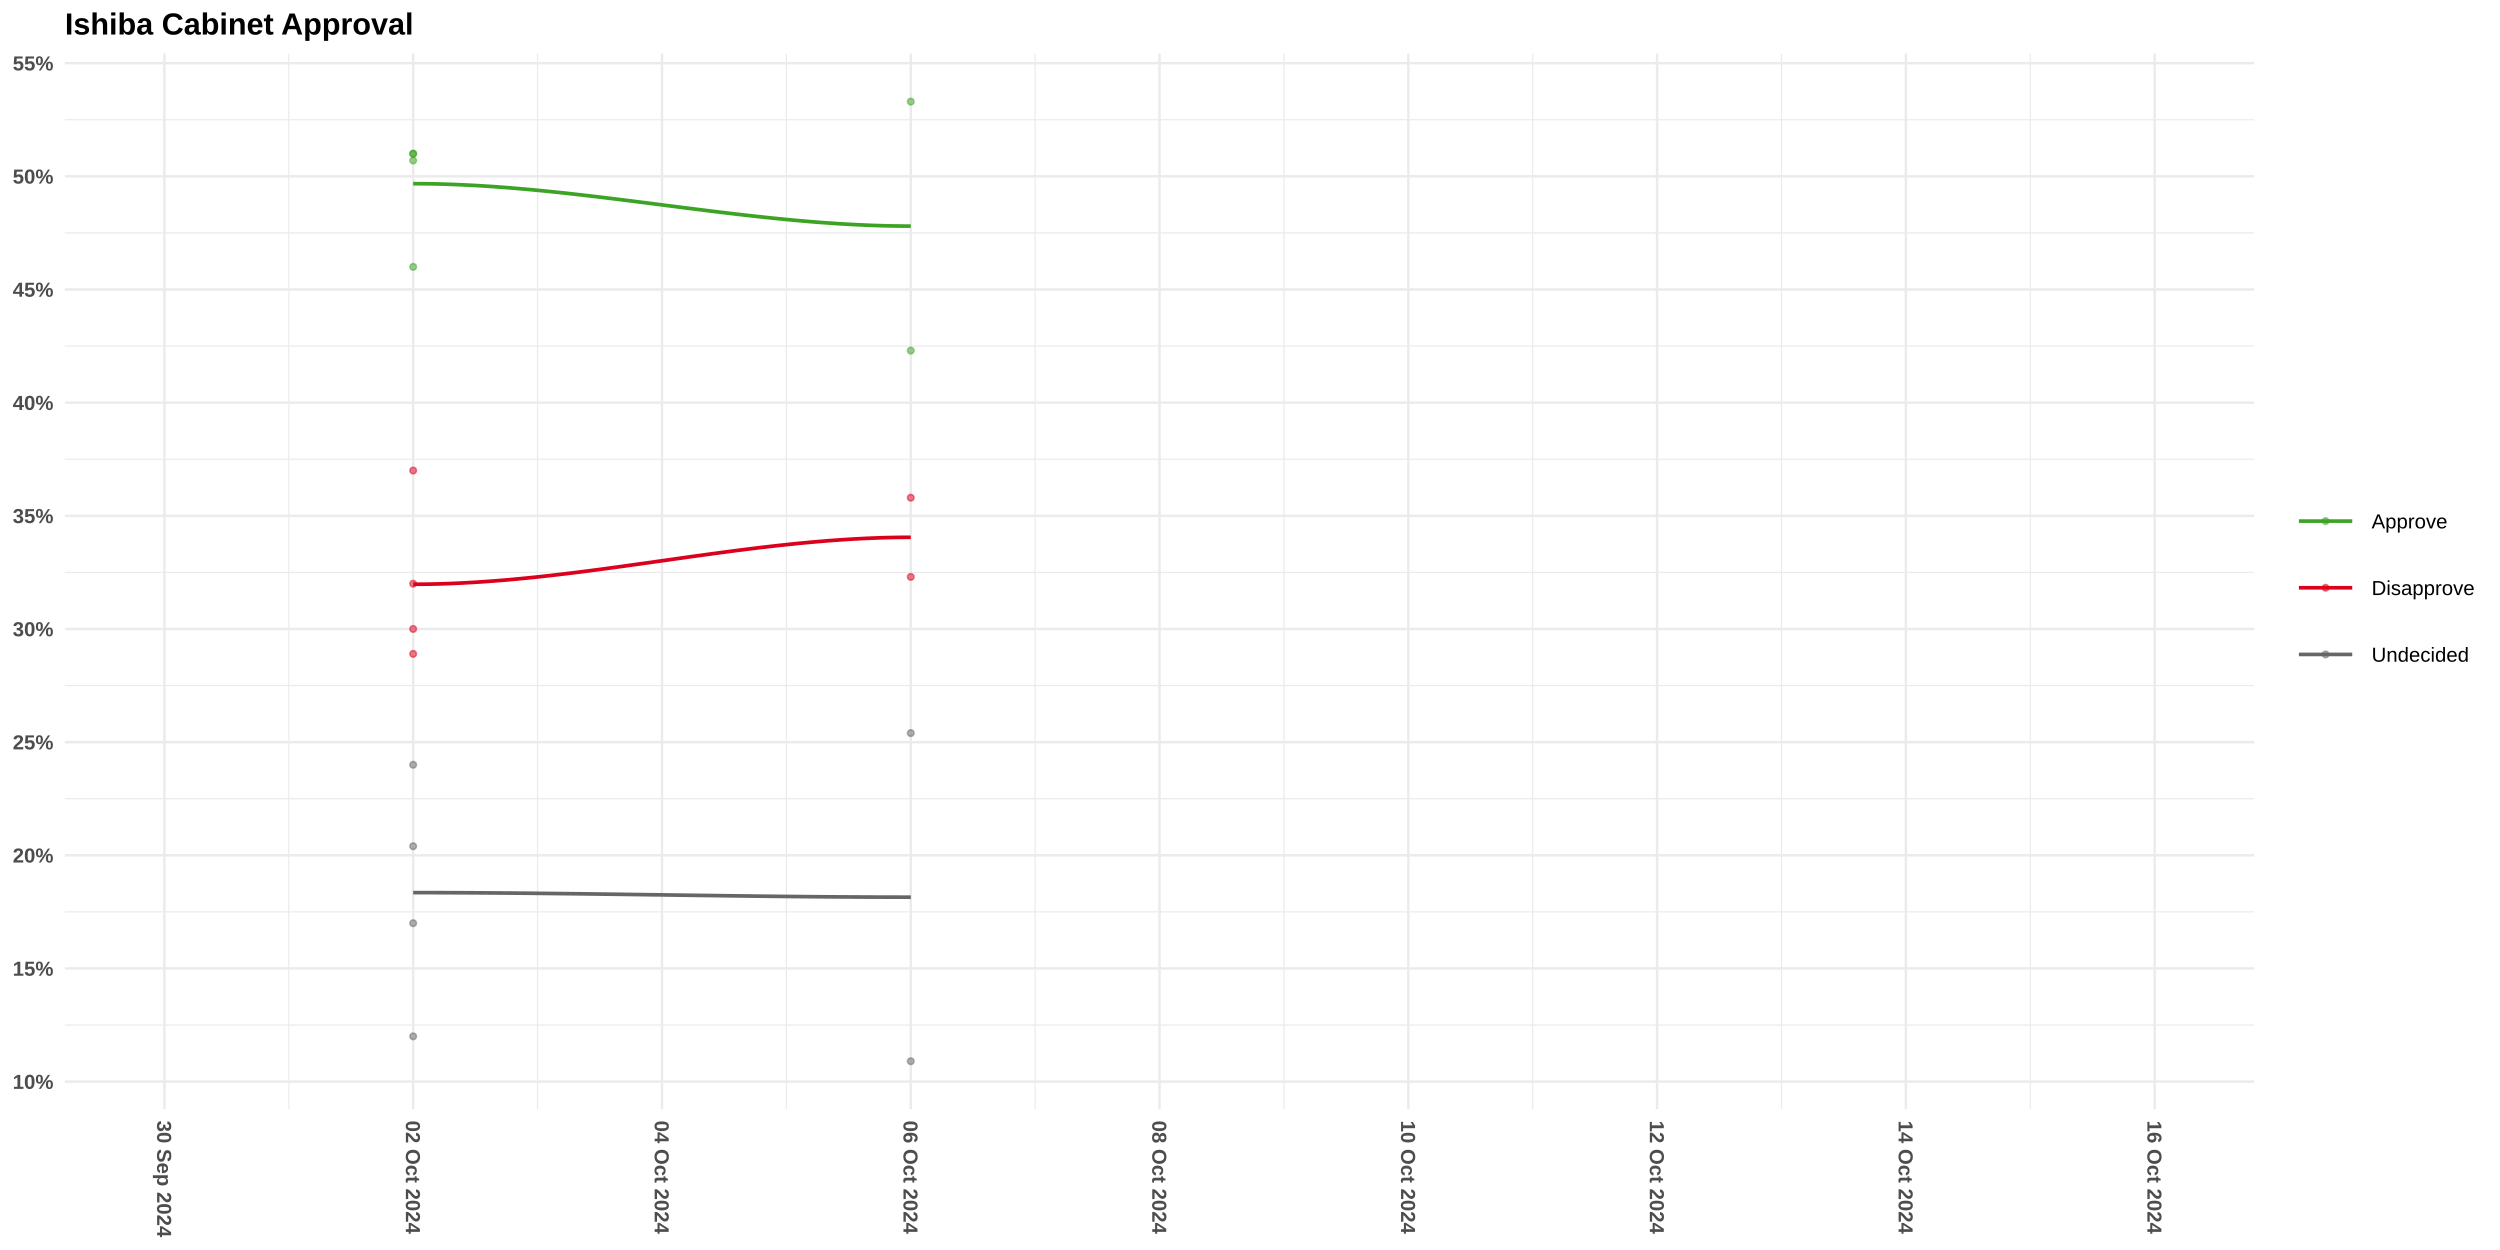
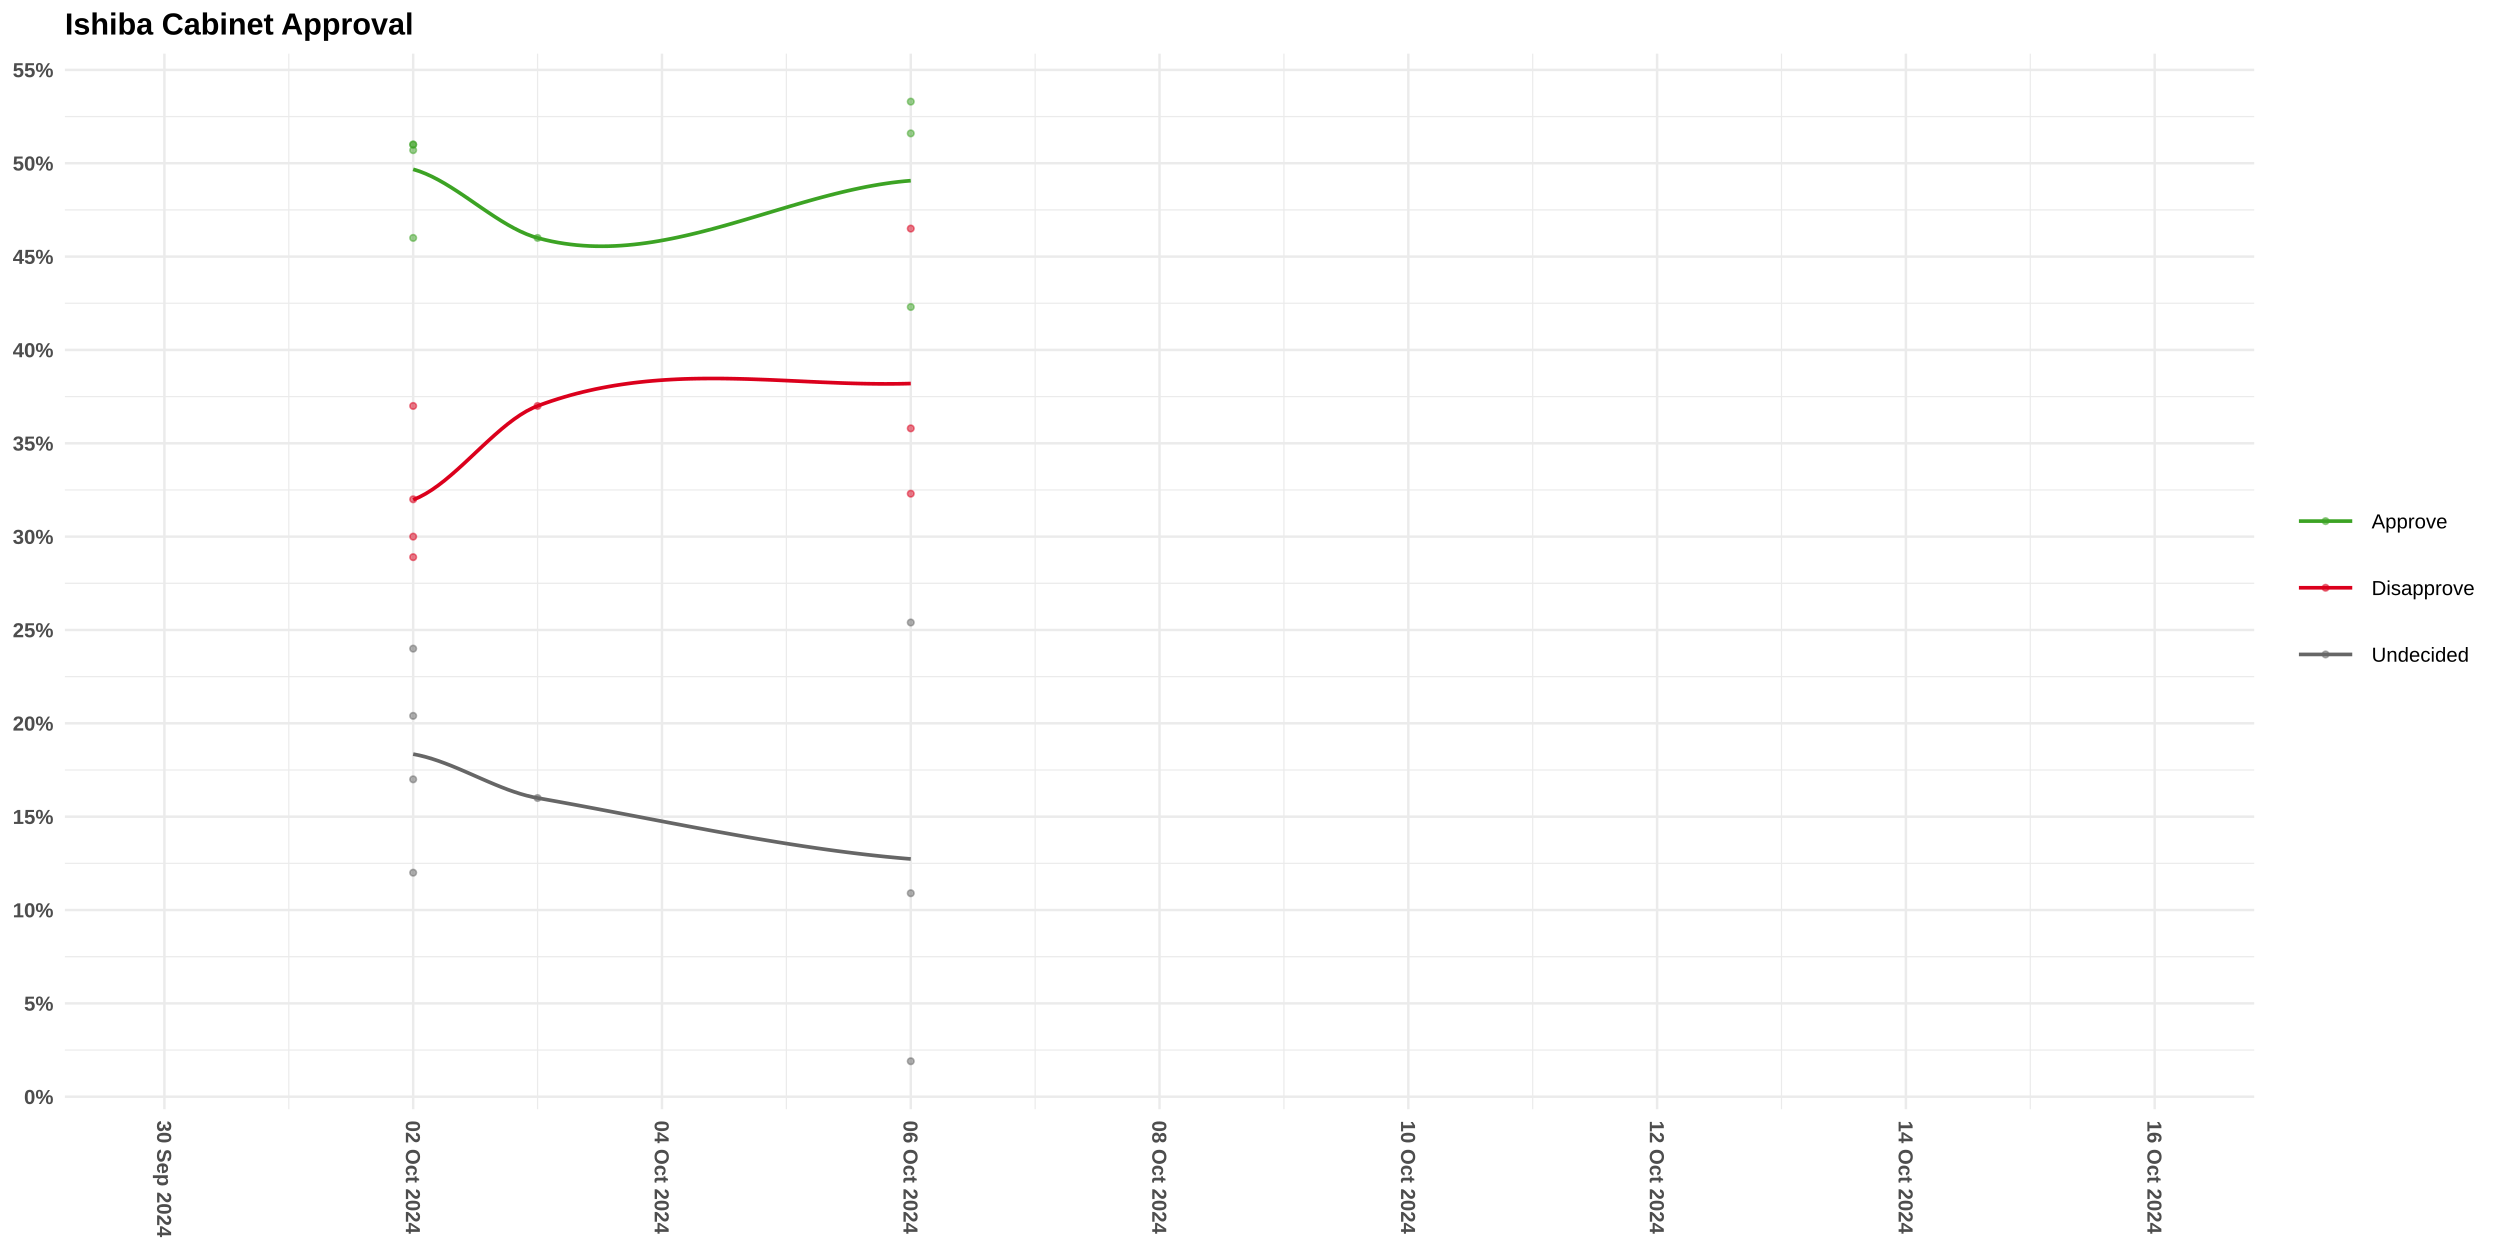
<svg xmlns="http://www.w3.org/2000/svg" class="svglite" width="1080.00pt" height="540.00pt" viewBox="0 0 1080.00 540.00">
  <defs>
    <style type="text/css">
    line, polyline, polygon, path, rect, circle {
      fill: none;
      stroke: #000000;
      stroke-linecap: round;
      stroke-linejoin: round;
      stroke-miterlimit: 10.00;
    }
    text {
      white-space: pre;
    }
  </style>
  </defs>
  <rect width="100%" height="100%" style="stroke: none; fill: #FFFFFF;" />
  <defs>
    <clipPath id="cpMC4wMHwxMDgwLjAwfDAuMDB8NTQwLjAw">
      <rect x="0.00" y="0.00" width="1080.00" height="540.00" />
    </clipPath>
  </defs>
  <g clip-path="url(#cpMC4wMHwxMDgwLjAwfDAuMDB8NTQwLjAw)">
    <rect x="0.00" y="0.00" width="1080.00" height="540.00" style="stroke-width: 1.07; stroke: #FFFFFF; fill: #FFFFFF;" />
  </g>
  <defs>
    <clipPath id="cpMjguMDN8OTczLjgxfDIzLjE4fDQ3OS4xOA==">
      <rect x="28.03" y="23.18" width="945.78" height="456.00" />
    </clipPath>
  </defs>
  <g clip-path="url(#cpMjguMDN8OTczLjgxfDIzLjE4fDQ3OS4xOA==)">
    <rect x="28.03" y="23.18" width="945.78" height="456.00" style="stroke-width: 1.07; stroke: #FFFFFF; fill: #FFFFFF;" />
-     <polyline points="28.03,442.81 973.81,442.81 " style="stroke-width: 0.53; stroke: #EBEBEB; stroke-linecap: butt;" />
-     <polyline points="28.03,393.93 973.81,393.93 " style="stroke-width: 0.53; stroke: #EBEBEB; stroke-linecap: butt;" />
-     <polyline points="28.03,345.04 973.81,345.04 " style="stroke-width: 0.53; stroke: #EBEBEB; stroke-linecap: butt;" />
-     <polyline points="28.03,296.15 973.81,296.15 " style="stroke-width: 0.53; stroke: #EBEBEB; stroke-linecap: butt;" />
-     <polyline points="28.03,247.27 973.81,247.27 " style="stroke-width: 0.53; stroke: #EBEBEB; stroke-linecap: butt;" />
-     <polyline points="28.03,198.38 973.81,198.38 " style="stroke-width: 0.53; stroke: #EBEBEB; stroke-linecap: butt;" />
-     <polyline points="28.03,149.50 973.81,149.50 " style="stroke-width: 0.53; stroke: #EBEBEB; stroke-linecap: butt;" />
-     <polyline points="28.03,100.61 973.81,100.61 " style="stroke-width: 0.53; stroke: #EBEBEB; stroke-linecap: butt;" />
-     <polyline points="28.03,51.73 973.81,51.73 " style="stroke-width: 0.53; stroke: #EBEBEB; stroke-linecap: butt;" />
+     <polyline points="28.03,453.62 973.81,453.62 " style="stroke-width: 0.53; stroke: #EBEBEB; stroke-linecap: butt;" />
+     <polyline points="28.03,413.29 973.81,413.29 " style="stroke-width: 0.53; stroke: #EBEBEB; stroke-linecap: butt;" />
+     <polyline points="28.03,372.96 973.81,372.96 " style="stroke-width: 0.53; stroke: #EBEBEB; stroke-linecap: butt;" />
+     <polyline points="28.03,332.64 973.81,332.64 " style="stroke-width: 0.53; stroke: #EBEBEB; stroke-linecap: butt;" />
+     <polyline points="28.03,292.31 973.81,292.31 " style="stroke-width: 0.53; stroke: #EBEBEB; stroke-linecap: butt;" />
+     <polyline points="28.03,251.99 973.81,251.99 " style="stroke-width: 0.53; stroke: #EBEBEB; stroke-linecap: butt;" />
+     <polyline points="28.03,211.66 973.81,211.66 " style="stroke-width: 0.53; stroke: #EBEBEB; stroke-linecap: butt;" />
+     <polyline points="28.03,171.33 973.81,171.33 " style="stroke-width: 0.53; stroke: #EBEBEB; stroke-linecap: butt;" />
+     <polyline points="28.03,131.01 973.81,131.01 " style="stroke-width: 0.53; stroke: #EBEBEB; stroke-linecap: butt;" />
+     <polyline points="28.03,90.68 973.81,90.68 " style="stroke-width: 0.53; stroke: #EBEBEB; stroke-linecap: butt;" />
+     <polyline points="28.03,50.36 973.81,50.36 " style="stroke-width: 0.53; stroke: #EBEBEB; stroke-linecap: butt;" />
    <polyline points="124.76,479.18 124.76,23.18 " style="stroke-width: 0.53; stroke: #EBEBEB; stroke-linecap: butt;" />
    <polyline points="232.23,479.18 232.23,23.18 " style="stroke-width: 0.53; stroke: #EBEBEB; stroke-linecap: butt;" />
    <polyline points="339.71,479.18 339.71,23.18 " style="stroke-width: 0.53; stroke: #EBEBEB; stroke-linecap: butt;" />
    <polyline points="447.18,479.18 447.18,23.18 " style="stroke-width: 0.53; stroke: #EBEBEB; stroke-linecap: butt;" />
    <polyline points="554.66,479.18 554.66,23.18 " style="stroke-width: 0.53; stroke: #EBEBEB; stroke-linecap: butt;" />
    <polyline points="662.13,479.18 662.13,23.18 " style="stroke-width: 0.53; stroke: #EBEBEB; stroke-linecap: butt;" />
    <polyline points="769.61,479.18 769.61,23.18 " style="stroke-width: 0.53; stroke: #EBEBEB; stroke-linecap: butt;" />
    <polyline points="877.09,479.18 877.09,23.18 " style="stroke-width: 0.53; stroke: #EBEBEB; stroke-linecap: butt;" />
-     <polyline points="28.03,467.25 973.81,467.25 " style="stroke-width: 1.07; stroke: #EBEBEB; stroke-linecap: butt;" />
-     <polyline points="28.03,418.37 973.81,418.37 " style="stroke-width: 1.07; stroke: #EBEBEB; stroke-linecap: butt;" />
-     <polyline points="28.03,369.48 973.81,369.48 " style="stroke-width: 1.07; stroke: #EBEBEB; stroke-linecap: butt;" />
-     <polyline points="28.03,320.60 973.81,320.60 " style="stroke-width: 1.07; stroke: #EBEBEB; stroke-linecap: butt;" />
-     <polyline points="28.03,271.71 973.81,271.71 " style="stroke-width: 1.07; stroke: #EBEBEB; stroke-linecap: butt;" />
-     <polyline points="28.03,222.83 973.81,222.83 " style="stroke-width: 1.07; stroke: #EBEBEB; stroke-linecap: butt;" />
-     <polyline points="28.03,173.94 973.81,173.94 " style="stroke-width: 1.07; stroke: #EBEBEB; stroke-linecap: butt;" />
-     <polyline points="28.03,125.05 973.81,125.05 " style="stroke-width: 1.07; stroke: #EBEBEB; stroke-linecap: butt;" />
-     <polyline points="28.03,76.17 973.81,76.17 " style="stroke-width: 1.07; stroke: #EBEBEB; stroke-linecap: butt;" />
-     <polyline points="28.03,27.28 973.81,27.28 " style="stroke-width: 1.07; stroke: #EBEBEB; stroke-linecap: butt;" />
+     <polyline points="28.03,473.78 973.81,473.78 " style="stroke-width: 1.07; stroke: #EBEBEB; stroke-linecap: butt;" />
+     <polyline points="28.03,433.45 973.81,433.45 " style="stroke-width: 1.07; stroke: #EBEBEB; stroke-linecap: butt;" />
+     <polyline points="28.03,393.13 973.81,393.13 " style="stroke-width: 1.07; stroke: #EBEBEB; stroke-linecap: butt;" />
+     <polyline points="28.03,352.80 973.81,352.80 " style="stroke-width: 1.07; stroke: #EBEBEB; stroke-linecap: butt;" />
+     <polyline points="28.03,312.47 973.81,312.47 " style="stroke-width: 1.07; stroke: #EBEBEB; stroke-linecap: butt;" />
+     <polyline points="28.03,272.15 973.81,272.15 " style="stroke-width: 1.07; stroke: #EBEBEB; stroke-linecap: butt;" />
+     <polyline points="28.03,231.82 973.81,231.82 " style="stroke-width: 1.07; stroke: #EBEBEB; stroke-linecap: butt;" />
+     <polyline points="28.03,191.50 973.81,191.50 " style="stroke-width: 1.07; stroke: #EBEBEB; stroke-linecap: butt;" />
+     <polyline points="28.03,151.17 973.81,151.17 " style="stroke-width: 1.07; stroke: #EBEBEB; stroke-linecap: butt;" />
+     <polyline points="28.03,110.85 973.81,110.85 " style="stroke-width: 1.07; stroke: #EBEBEB; stroke-linecap: butt;" />
+     <polyline points="28.03,70.52 973.81,70.52 " style="stroke-width: 1.07; stroke: #EBEBEB; stroke-linecap: butt;" />
+     <polyline points="28.03,30.19 973.81,30.19 " style="stroke-width: 1.07; stroke: #EBEBEB; stroke-linecap: butt;" />
    <polyline points="71.02,479.18 71.02,23.18 " style="stroke-width: 1.07; stroke: #EBEBEB; stroke-linecap: butt;" />
    <polyline points="178.49,479.18 178.49,23.18 " style="stroke-width: 1.07; stroke: #EBEBEB; stroke-linecap: butt;" />
    <polyline points="285.97,479.18 285.97,23.18 " style="stroke-width: 1.07; stroke: #EBEBEB; stroke-linecap: butt;" />
    <polyline points="393.45,479.18 393.45,23.18 " style="stroke-width: 1.07; stroke: #EBEBEB; stroke-linecap: butt;" />
    <polyline points="500.92,479.18 500.92,23.18 " style="stroke-width: 1.07; stroke: #EBEBEB; stroke-linecap: butt;" />
    <polyline points="608.40,479.18 608.40,23.18 " style="stroke-width: 1.07; stroke: #EBEBEB; stroke-linecap: butt;" />
    <polyline points="715.87,479.18 715.87,23.18 " style="stroke-width: 1.07; stroke: #EBEBEB; stroke-linecap: butt;" />
    <polyline points="823.35,479.18 823.35,23.18 " style="stroke-width: 1.07; stroke: #EBEBEB; stroke-linecap: butt;" />
    <polyline points="930.82,479.18 930.82,23.18 " style="stroke-width: 1.07; stroke: #EBEBEB; stroke-linecap: butt;" />
+     <circle cx="393.45" cy="57.62" r="1.42" style="stroke-width: 0.71; stroke: #3CA324; stroke-opacity: 0.50; fill: #3CA324; fill-opacity: 0.50;" />
    <circle cx="393.45" cy="43.90" r="1.42" style="stroke-width: 0.71; stroke: #3CA324; stroke-opacity: 0.50; fill: #3CA324; fill-opacity: 0.50;" />
-     <circle cx="393.45" cy="151.45" r="1.42" style="stroke-width: 0.71; stroke: #3CA324; stroke-opacity: 0.50; fill: #3CA324; fill-opacity: 0.50;" />
-     <circle cx="178.49" cy="66.39" r="1.42" style="stroke-width: 0.71; stroke: #3CA324; stroke-opacity: 0.50; fill: #3CA324; fill-opacity: 0.50;" />
-     <circle cx="178.49" cy="69.33" r="1.42" style="stroke-width: 0.71; stroke: #3CA324; stroke-opacity: 0.50; fill: #3CA324; fill-opacity: 0.50;" />
-     <circle cx="178.49" cy="115.28" r="1.42" style="stroke-width: 0.71; stroke: #3CA324; stroke-opacity: 0.50; fill: #3CA324; fill-opacity: 0.50;" />
-     <circle cx="178.49" cy="66.39" r="1.42" style="stroke-width: 0.71; stroke: #3CA324; stroke-opacity: 0.50; fill: #3CA324; fill-opacity: 0.50;" />
-     <circle cx="393.45" cy="215.00" r="1.42" style="stroke-width: 0.71; stroke: #DB001C; stroke-opacity: 0.50; fill: #DB001C; fill-opacity: 0.50;" />
-     <circle cx="393.45" cy="249.22" r="1.42" style="stroke-width: 0.71; stroke: #DB001C; stroke-opacity: 0.50; fill: #DB001C; fill-opacity: 0.50;" />
-     <circle cx="178.49" cy="203.27" r="1.42" style="stroke-width: 0.71; stroke: #DB001C; stroke-opacity: 0.50; fill: #DB001C; fill-opacity: 0.50;" />
-     <circle cx="178.49" cy="282.47" r="1.42" style="stroke-width: 0.71; stroke: #DB001C; stroke-opacity: 0.50; fill: #DB001C; fill-opacity: 0.50;" />
-     <circle cx="178.49" cy="271.71" r="1.42" style="stroke-width: 0.71; stroke: #DB001C; stroke-opacity: 0.50; fill: #DB001C; fill-opacity: 0.50;" />
-     <circle cx="178.49" cy="252.16" r="1.42" style="stroke-width: 0.71; stroke: #DB001C; stroke-opacity: 0.50; fill: #DB001C; fill-opacity: 0.50;" />
+     <circle cx="393.45" cy="132.62" r="1.42" style="stroke-width: 0.71; stroke: #3CA324; stroke-opacity: 0.50; fill: #3CA324; fill-opacity: 0.50;" />
+     <circle cx="232.23" cy="102.78" r="1.42" style="stroke-width: 0.71; stroke: #3CA324; stroke-opacity: 0.50; fill: #3CA324; fill-opacity: 0.50;" />
+     <circle cx="178.49" cy="62.45" r="1.42" style="stroke-width: 0.71; stroke: #3CA324; stroke-opacity: 0.50; fill: #3CA324; fill-opacity: 0.50;" />
+     <circle cx="178.49" cy="64.87" r="1.42" style="stroke-width: 0.71; stroke: #3CA324; stroke-opacity: 0.50; fill: #3CA324; fill-opacity: 0.50;" />
+     <circle cx="178.49" cy="102.78" r="1.42" style="stroke-width: 0.71; stroke: #3CA324; stroke-opacity: 0.50; fill: #3CA324; fill-opacity: 0.50;" />
+     <circle cx="178.49" cy="62.45" r="1.42" style="stroke-width: 0.71; stroke: #3CA324; stroke-opacity: 0.50; fill: #3CA324; fill-opacity: 0.50;" />
+     <circle cx="393.45" cy="98.75" r="1.42" style="stroke-width: 0.71; stroke: #DB001C; stroke-opacity: 0.50; fill: #DB001C; fill-opacity: 0.50;" />
+     <circle cx="393.45" cy="185.05" r="1.42" style="stroke-width: 0.71; stroke: #DB001C; stroke-opacity: 0.50; fill: #DB001C; fill-opacity: 0.50;" />
+     <circle cx="393.45" cy="213.27" r="1.42" style="stroke-width: 0.71; stroke: #DB001C; stroke-opacity: 0.50; fill: #DB001C; fill-opacity: 0.50;" />
+     <circle cx="232.23" cy="175.37" r="1.42" style="stroke-width: 0.71; stroke: #DB001C; stroke-opacity: 0.50; fill: #DB001C; fill-opacity: 0.50;" />
+     <circle cx="178.49" cy="175.37" r="1.42" style="stroke-width: 0.71; stroke: #DB001C; stroke-opacity: 0.50; fill: #DB001C; fill-opacity: 0.50;" />
+     <circle cx="178.49" cy="240.69" r="1.42" style="stroke-width: 0.71; stroke: #DB001C; stroke-opacity: 0.50; fill: #DB001C; fill-opacity: 0.50;" />
+     <circle cx="178.49" cy="231.82" r="1.42" style="stroke-width: 0.71; stroke: #DB001C; stroke-opacity: 0.50; fill: #DB001C; fill-opacity: 0.50;" />
+     <circle cx="178.49" cy="215.69" r="1.42" style="stroke-width: 0.71; stroke: #DB001C; stroke-opacity: 0.50; fill: #DB001C; fill-opacity: 0.50;" />
    <circle cx="393.45" cy="458.45" r="1.42" style="stroke-width: 0.71; stroke: #666666; stroke-opacity: 0.50; fill: #666666; fill-opacity: 0.50;" />
-     <circle cx="393.45" cy="316.69" r="1.42" style="stroke-width: 0.71; stroke: #666666; stroke-opacity: 0.50; fill: #666666; fill-opacity: 0.50;" />
-     <circle cx="178.49" cy="447.70" r="1.42" style="stroke-width: 0.71; stroke: #666666; stroke-opacity: 0.50; fill: #666666; fill-opacity: 0.50;" />
-     <circle cx="178.49" cy="365.57" r="1.42" style="stroke-width: 0.71; stroke: #666666; stroke-opacity: 0.50; fill: #666666; fill-opacity: 0.50;" />
-     <circle cx="178.49" cy="330.37" r="1.42" style="stroke-width: 0.71; stroke: #666666; stroke-opacity: 0.50; fill: #666666; fill-opacity: 0.50;" />
-     <circle cx="178.49" cy="398.81" r="1.42" style="stroke-width: 0.71; stroke: #666666; stroke-opacity: 0.50; fill: #666666; fill-opacity: 0.50;" />
-     <polyline points="178.49,79.35 181.22,79.36 183.94,79.38 186.66,79.42 189.38,79.48 192.10,79.56 194.82,79.65 197.54,79.75 200.26,79.87 202.98,80.01 205.70,80.15 208.42,80.31 211.15,80.49 213.87,80.67 216.59,80.87 219.31,81.08 222.03,81.30 224.75,81.53 227.47,81.77 230.19,82.02 232.91,82.28 235.63,82.54 238.35,82.82 241.08,83.10 243.80,83.39 246.52,83.69 249.24,84.00 251.96,84.31 254.68,84.62 257.40,84.94 260.12,85.27 262.84,85.60 265.56,85.93 268.28,86.27 271.01,86.61 273.73,86.95 276.45,87.30 279.17,87.64 281.89,87.99 284.61,88.34 287.33,88.69 290.05,89.03 292.77,89.38 295.49,89.73 298.21,90.07 300.94,90.41 303.66,90.75 306.38,91.09 309.10,91.43 311.82,91.76 314.54,92.08 317.26,92.40 319.98,92.72 322.70,93.03 325.42,93.33 328.14,93.63 330.87,93.92 333.59,94.21 336.31,94.48 339.03,94.75 341.75,95.01 344.47,95.26 347.19,95.50 349.91,95.73 352.63,95.95 355.35,96.16 358.07,96.35 360.79,96.54 363.52,96.71 366.24,96.87 368.96,97.02 371.68,97.15 374.40,97.27 377.12,97.38 379.84,97.47 382.56,97.54 385.28,97.60 388.00,97.64 390.72,97.67 393.45,97.68 " style="stroke-width: 1.60; stroke: #3CA324; stroke-linecap: butt;" />
-     <polyline points="178.49,252.40 181.22,252.39 183.94,252.36 186.66,252.32 189.38,252.25 192.10,252.17 194.82,252.07 197.54,251.95 200.26,251.82 202.98,251.67 205.70,251.51 208.42,251.33 211.15,251.14 213.87,250.93 216.59,250.72 219.31,250.49 222.03,250.24 224.75,249.99 227.47,249.72 230.19,249.45 232.91,249.16 235.63,248.86 238.35,248.56 241.08,248.24 243.80,247.92 246.52,247.59 249.24,247.26 251.96,246.91 254.68,246.56 257.40,246.21 260.12,245.85 262.84,245.48 265.56,245.11 268.28,244.74 271.01,244.36 273.73,243.98 276.45,243.60 279.17,243.22 281.89,242.84 284.61,242.45 287.33,242.07 290.05,241.68 292.77,241.30 295.49,240.91 298.21,240.53 300.94,240.15 303.66,239.78 306.38,239.40 309.10,239.03 311.82,238.67 314.54,238.31 317.26,237.95 319.98,237.60 322.70,237.26 325.42,236.92 328.14,236.59 330.87,236.27 333.59,235.96 336.31,235.65 339.03,235.36 341.75,235.07 344.47,234.79 347.19,234.53 349.91,234.27 352.63,234.03 355.35,233.80 358.07,233.58 360.79,233.38 363.52,233.18 366.24,233.01 368.96,232.84 371.68,232.70 374.40,232.56 377.12,232.45 379.84,232.35 382.56,232.26 385.28,232.20 388.00,232.15 390.72,232.12 393.45,232.11 " style="stroke-width: 1.60; stroke: #DB001C; stroke-linecap: butt;" />
-     <polyline points="178.49,385.61 181.22,385.62 183.94,385.62 186.66,385.62 189.38,385.63 192.10,385.64 194.82,385.65 197.54,385.66 200.26,385.67 202.98,385.69 205.70,385.70 208.42,385.72 211.15,385.74 213.87,385.76 216.59,385.78 219.31,385.80 222.03,385.82 224.75,385.85 227.47,385.87 230.19,385.90 232.91,385.93 235.63,385.96 238.35,385.99 241.08,386.02 243.80,386.05 246.52,386.08 249.24,386.11 251.96,386.14 254.68,386.18 257.40,386.21 260.12,386.25 262.84,386.28 265.56,386.32 268.28,386.35 271.01,386.39 273.73,386.43 276.45,386.46 279.17,386.50 281.89,386.54 284.61,386.57 287.33,386.61 290.05,386.65 292.77,386.69 295.49,386.72 298.21,386.76 300.94,386.80 303.66,386.83 306.38,386.87 309.10,386.90 311.82,386.94 314.54,386.97 317.26,387.01 319.98,387.04 322.70,387.07 325.42,387.11 328.14,387.14 330.87,387.17 333.59,387.20 336.31,387.23 339.03,387.26 341.75,387.29 344.47,387.31 347.19,387.34 349.91,387.36 352.63,387.39 355.35,387.41 358.07,387.43 360.79,387.45 363.52,387.47 366.24,387.48 368.96,387.50 371.68,387.51 374.40,387.53 377.12,387.54 379.84,387.55 382.56,387.56 385.28,387.56 388.00,387.57 390.72,387.57 393.45,387.57 " style="stroke-width: 1.60; stroke: #666666; stroke-linecap: butt;" />
+     <circle cx="393.45" cy="385.87" r="1.42" style="stroke-width: 0.71; stroke: #666666; stroke-opacity: 0.50; fill: #666666; fill-opacity: 0.50;" />
+     <circle cx="393.45" cy="268.92" r="1.42" style="stroke-width: 0.71; stroke: #666666; stroke-opacity: 0.50; fill: #666666; fill-opacity: 0.50;" />
+     <circle cx="232.23" cy="344.74" r="1.42" style="stroke-width: 0.71; stroke: #666666; stroke-opacity: 0.50; fill: #666666; fill-opacity: 0.50;" />
+     <circle cx="178.49" cy="377.00" r="1.42" style="stroke-width: 0.71; stroke: #666666; stroke-opacity: 0.50; fill: #666666; fill-opacity: 0.50;" />
+     <circle cx="178.49" cy="309.25" r="1.42" style="stroke-width: 0.71; stroke: #666666; stroke-opacity: 0.50; fill: #666666; fill-opacity: 0.50;" />
+     <circle cx="178.49" cy="280.21" r="1.42" style="stroke-width: 0.71; stroke: #666666; stroke-opacity: 0.50; fill: #666666; fill-opacity: 0.50;" />
+     <circle cx="178.49" cy="336.67" r="1.42" style="stroke-width: 0.71; stroke: #666666; stroke-opacity: 0.50; fill: #666666; fill-opacity: 0.50;" />
+     <polyline points="178.49,73.14 181.22,74.00 183.94,75.07 186.66,76.31 189.38,77.72 192.10,79.26 194.82,80.92 197.54,82.66 200.26,84.47 202.98,86.32 205.70,88.20 208.42,90.07 211.15,91.91 213.87,93.71 216.59,95.43 219.31,97.06 222.03,98.57 224.75,99.94 227.47,101.14 230.19,102.16 232.91,102.97 235.63,103.65 238.35,104.26 241.08,104.78 243.80,105.22 246.52,105.59 249.24,105.89 251.96,106.11 254.68,106.27 257.40,106.36 260.12,106.38 262.84,106.35 265.56,106.25 268.28,106.10 271.01,105.89 273.73,105.63 276.45,105.32 279.17,104.96 281.89,104.56 284.61,104.11 287.33,103.62 290.05,103.10 292.77,102.54 295.49,101.94 298.21,101.32 300.94,100.66 303.66,99.98 306.38,99.27 309.10,98.55 311.82,97.80 314.54,97.04 317.26,96.26 319.98,95.47 322.70,94.67 325.42,93.86 328.14,93.05 330.87,92.23 333.59,91.41 336.31,90.60 339.03,89.79 341.75,88.98 344.47,88.19 347.19,87.40 349.91,86.63 352.63,85.87 355.35,85.14 358.07,84.42 360.79,83.73 363.52,83.06 366.24,82.42 368.96,81.81 371.68,81.23 374.40,80.68 377.12,80.18 379.84,79.71 382.56,79.29 385.28,78.90 388.00,78.57 390.72,78.28 393.45,78.05 " style="stroke-width: 1.60; stroke: #3CA324; stroke-linecap: butt;" />
+     <polyline points="178.49,215.89 181.22,214.72 183.94,213.26 186.66,211.56 189.38,209.63 192.10,207.53 194.82,205.26 197.54,202.88 200.26,200.41 202.98,197.87 205.70,195.31 208.42,192.75 211.15,190.23 213.87,187.78 216.59,185.42 219.31,183.19 222.03,181.13 224.75,179.26 227.47,177.61 230.19,176.22 232.91,175.11 235.63,174.13 238.35,173.20 241.08,172.32 243.80,171.49 246.52,170.71 249.24,169.98 251.96,169.30 254.68,168.67 257.40,168.07 260.12,167.53 262.84,167.02 265.56,166.55 268.28,166.13 271.01,165.74 273.73,165.38 276.45,165.07 279.17,164.78 281.89,164.53 284.61,164.31 287.33,164.12 290.05,163.96 292.77,163.82 295.49,163.71 298.21,163.63 300.94,163.57 303.66,163.53 306.38,163.51 309.10,163.51 311.82,163.52 314.54,163.56 317.26,163.61 319.98,163.67 322.70,163.74 325.42,163.83 328.14,163.93 330.87,164.03 333.59,164.14 336.31,164.26 339.03,164.38 341.75,164.51 344.47,164.63 347.19,164.76 349.91,164.89 352.63,165.01 355.35,165.13 358.07,165.24 360.79,165.35 363.52,165.46 366.24,165.55 368.96,165.63 371.68,165.70 374.40,165.76 377.12,165.80 379.84,165.83 382.56,165.84 385.28,165.83 388.00,165.81 390.72,165.76 393.45,165.69 " style="stroke-width: 1.60; stroke: #DB001C; stroke-linecap: butt;" />
+     <polyline points="178.49,325.78 181.22,326.33 183.94,327.01 186.66,327.81 189.38,328.71 192.10,329.70 194.82,330.75 197.54,331.87 200.26,333.03 202.98,334.21 205.70,335.41 208.42,336.60 211.15,337.78 213.87,338.93 216.59,340.03 219.31,341.08 222.03,342.04 224.75,342.92 227.47,343.69 230.19,344.34 232.91,344.86 235.63,345.34 238.35,345.83 241.08,346.32 243.80,346.82 246.52,347.32 249.24,347.82 251.96,348.33 254.68,348.84 257.40,349.35 260.12,349.87 262.84,350.38 265.56,350.90 268.28,351.42 271.01,351.94 273.73,352.46 276.45,352.98 279.17,353.50 281.89,354.02 284.61,354.54 287.33,355.06 290.05,355.58 292.77,356.09 295.49,356.61 298.21,357.12 300.94,357.63 303.66,358.13 306.38,358.64 309.10,359.14 311.82,359.63 314.54,360.12 317.26,360.61 319.98,361.09 322.70,361.57 325.42,362.04 328.14,362.50 330.87,362.96 333.59,363.41 336.31,363.86 339.03,364.30 341.75,364.73 344.47,365.15 347.19,365.57 349.91,365.97 352.63,366.37 355.35,366.76 358.07,367.14 360.79,367.51 363.52,367.87 366.24,368.22 368.96,368.56 371.68,368.89 374.40,369.21 377.12,369.51 379.84,369.80 382.56,370.09 385.28,370.35 388.00,370.61 390.72,370.85 393.45,371.08 " style="stroke-width: 1.60; stroke: #666666; stroke-linecap: butt;" />
  </g>
  <g clip-path="url(#cpMC4wMHwxMDgwLjAwfDAuMDB8NTQwLjAw)">
-     <text x="23.10" y="470.40" text-anchor="end" style="font-size: 8.80px; font-weight: bold;fill: #4D4D4D; font-family: &quot;Arial&quot;;" textLength="17.62px" lengthAdjust="spacingAndGlyphs">10%</text>
-     <text x="23.10" y="421.52" text-anchor="end" style="font-size: 8.80px; font-weight: bold;fill: #4D4D4D; font-family: &quot;Arial&quot;;" textLength="17.62px" lengthAdjust="spacingAndGlyphs">15%</text>
-     <text x="23.10" y="372.63" text-anchor="end" style="font-size: 8.80px; font-weight: bold;fill: #4D4D4D; font-family: &quot;Arial&quot;;" textLength="17.62px" lengthAdjust="spacingAndGlyphs">20%</text>
-     <text x="23.10" y="323.75" text-anchor="end" style="font-size: 8.80px; font-weight: bold;fill: #4D4D4D; font-family: &quot;Arial&quot;;" textLength="17.62px" lengthAdjust="spacingAndGlyphs">25%</text>
-     <text x="23.10" y="274.86" text-anchor="end" style="font-size: 8.80px; font-weight: bold;fill: #4D4D4D; font-family: &quot;Arial&quot;;" textLength="17.62px" lengthAdjust="spacingAndGlyphs">30%</text>
-     <text x="23.10" y="225.98" text-anchor="end" style="font-size: 8.80px; font-weight: bold;fill: #4D4D4D; font-family: &quot;Arial&quot;;" textLength="17.62px" lengthAdjust="spacingAndGlyphs">35%</text>
-     <text x="23.10" y="177.09" text-anchor="end" style="font-size: 8.80px; font-weight: bold;fill: #4D4D4D; font-family: &quot;Arial&quot;;" textLength="17.62px" lengthAdjust="spacingAndGlyphs">40%</text>
-     <text x="23.10" y="128.20" text-anchor="end" style="font-size: 8.80px; font-weight: bold;fill: #4D4D4D; font-family: &quot;Arial&quot;;" textLength="17.62px" lengthAdjust="spacingAndGlyphs">45%</text>
-     <text x="23.10" y="79.32" text-anchor="end" style="font-size: 8.80px; font-weight: bold;fill: #4D4D4D; font-family: &quot;Arial&quot;;" textLength="17.62px" lengthAdjust="spacingAndGlyphs">50%</text>
-     <text x="23.10" y="30.43" text-anchor="end" style="font-size: 8.80px; font-weight: bold;fill: #4D4D4D; font-family: &quot;Arial&quot;;" textLength="17.62px" lengthAdjust="spacingAndGlyphs">55%</text>
+     <text x="23.10" y="476.93" text-anchor="end" style="font-size: 8.80px; font-weight: bold;fill: #4D4D4D; font-family: &quot;Arial&quot;;" textLength="12.72px" lengthAdjust="spacingAndGlyphs">0%</text>
+     <text x="23.10" y="436.60" text-anchor="end" style="font-size: 8.80px; font-weight: bold;fill: #4D4D4D; font-family: &quot;Arial&quot;;" textLength="12.72px" lengthAdjust="spacingAndGlyphs">5%</text>
+     <text x="23.10" y="396.28" text-anchor="end" style="font-size: 8.80px; font-weight: bold;fill: #4D4D4D; font-family: &quot;Arial&quot;;" textLength="17.62px" lengthAdjust="spacingAndGlyphs">10%</text>
+     <text x="23.10" y="355.95" text-anchor="end" style="font-size: 8.80px; font-weight: bold;fill: #4D4D4D; font-family: &quot;Arial&quot;;" textLength="17.62px" lengthAdjust="spacingAndGlyphs">15%</text>
+     <text x="23.10" y="315.62" text-anchor="end" style="font-size: 8.80px; font-weight: bold;fill: #4D4D4D; font-family: &quot;Arial&quot;;" textLength="17.62px" lengthAdjust="spacingAndGlyphs">20%</text>
+     <text x="23.10" y="275.30" text-anchor="end" style="font-size: 8.80px; font-weight: bold;fill: #4D4D4D; font-family: &quot;Arial&quot;;" textLength="17.62px" lengthAdjust="spacingAndGlyphs">25%</text>
+     <text x="23.10" y="234.97" text-anchor="end" style="font-size: 8.80px; font-weight: bold;fill: #4D4D4D; font-family: &quot;Arial&quot;;" textLength="17.62px" lengthAdjust="spacingAndGlyphs">30%</text>
+     <text x="23.10" y="194.65" text-anchor="end" style="font-size: 8.80px; font-weight: bold;fill: #4D4D4D; font-family: &quot;Arial&quot;;" textLength="17.62px" lengthAdjust="spacingAndGlyphs">35%</text>
+     <text x="23.10" y="154.32" text-anchor="end" style="font-size: 8.80px; font-weight: bold;fill: #4D4D4D; font-family: &quot;Arial&quot;;" textLength="17.62px" lengthAdjust="spacingAndGlyphs">40%</text>
+     <text x="23.10" y="114.00" text-anchor="end" style="font-size: 8.80px; font-weight: bold;fill: #4D4D4D; font-family: &quot;Arial&quot;;" textLength="17.62px" lengthAdjust="spacingAndGlyphs">45%</text>
+     <text x="23.10" y="73.67" text-anchor="end" style="font-size: 8.80px; font-weight: bold;fill: #4D4D4D; font-family: &quot;Arial&quot;;" textLength="17.62px" lengthAdjust="spacingAndGlyphs">50%</text>
+     <text x="23.10" y="33.34" text-anchor="end" style="font-size: 8.80px; font-weight: bold;fill: #4D4D4D; font-family: &quot;Arial&quot;;" textLength="17.62px" lengthAdjust="spacingAndGlyphs">55%</text>
    <text transform="translate(67.87,484.11) rotate(90)" style="font-size: 8.80px; font-weight: bold;fill: #4D4D4D; font-family: &quot;Arial&quot;;" textLength="50.41px" lengthAdjust="spacingAndGlyphs">30 Sep 2024</text>
    <text transform="translate(175.34,484.11) rotate(90)" style="font-size: 8.80px; font-weight: bold;fill: #4D4D4D; font-family: &quot;Arial&quot;;" textLength="48.95px" lengthAdjust="spacingAndGlyphs">02 Oct 2024</text>
    <text transform="translate(282.82,484.11) rotate(90)" style="font-size: 8.80px; font-weight: bold;fill: #4D4D4D; font-family: &quot;Arial&quot;;" textLength="48.95px" lengthAdjust="spacingAndGlyphs">04 Oct 2024</text>
    <text transform="translate(390.30,484.11) rotate(90)" style="font-size: 8.80px; font-weight: bold;fill: #4D4D4D; font-family: &quot;Arial&quot;;" textLength="48.95px" lengthAdjust="spacingAndGlyphs">06 Oct 2024</text>
    <text transform="translate(497.77,484.11) rotate(90)" style="font-size: 8.80px; font-weight: bold;fill: #4D4D4D; font-family: &quot;Arial&quot;;" textLength="48.95px" lengthAdjust="spacingAndGlyphs">08 Oct 2024</text>
    <text transform="translate(605.25,484.11) rotate(90)" style="font-size: 8.80px; font-weight: bold;fill: #4D4D4D; font-family: &quot;Arial&quot;;" textLength="48.95px" lengthAdjust="spacingAndGlyphs">10 Oct 2024</text>
    <text transform="translate(712.72,484.11) rotate(90)" style="font-size: 8.80px; font-weight: bold;fill: #4D4D4D; font-family: &quot;Arial&quot;;" textLength="48.95px" lengthAdjust="spacingAndGlyphs">12 Oct 2024</text>
    <text transform="translate(820.20,484.11) rotate(90)" style="font-size: 8.80px; font-weight: bold;fill: #4D4D4D; font-family: &quot;Arial&quot;;" textLength="48.95px" lengthAdjust="spacingAndGlyphs">14 Oct 2024</text>
    <text transform="translate(927.67,484.11) rotate(90)" style="font-size: 8.80px; font-weight: bold;fill: #4D4D4D; font-family: &quot;Arial&quot;;" textLength="48.95px" lengthAdjust="spacingAndGlyphs">16 Oct 2024</text>
    <circle cx="1004.65" cy="225.12" r="1.42" style="stroke-width: 0.71; stroke: #3CA324; stroke-opacity: 0.50; fill: #3CA324; fill-opacity: 0.50;" />
    <line x1="993.13" y1="225.12" x2="1016.17" y2="225.12" style="stroke-width: 1.60; stroke: #3CA324; stroke-linecap: butt;" />
    <circle cx="1004.65" cy="253.92" r="1.42" style="stroke-width: 0.71; stroke: #DB001C; stroke-opacity: 0.50; fill: #DB001C; fill-opacity: 0.50;" />
    <line x1="993.13" y1="253.92" x2="1016.17" y2="253.92" style="stroke-width: 1.60; stroke: #DB001C; stroke-linecap: butt;" />
    <circle cx="1004.65" cy="282.72" r="1.42" style="stroke-width: 0.71; stroke: #666666; stroke-opacity: 0.50; fill: #666666; fill-opacity: 0.50;" />
    <line x1="993.13" y1="282.72" x2="1016.17" y2="282.72" style="stroke-width: 1.60; stroke: #666666; stroke-linecap: butt;" />
    <text x="1024.53" y="228.27" style="font-size: 8.80px; font-family: &quot;Arial&quot;;" textLength="32.78px" lengthAdjust="spacingAndGlyphs">Approve</text>
    <text x="1024.53" y="257.07" style="font-size: 8.80px; font-family: &quot;Arial&quot;;" textLength="44.51px" lengthAdjust="spacingAndGlyphs">Disapprove</text>
    <text x="1024.53" y="285.87" style="font-size: 8.80px; font-family: &quot;Arial&quot;;" textLength="42.08px" lengthAdjust="spacingAndGlyphs">Undecided</text>
    <text x="28.03" y="14.93" style="font-size: 13.20px; font-weight: bold; font-family: &quot;Arial&quot;;" textLength="150.49px" lengthAdjust="spacingAndGlyphs">Ishiba Cabinet Approval</text>
  </g>
</svg>
